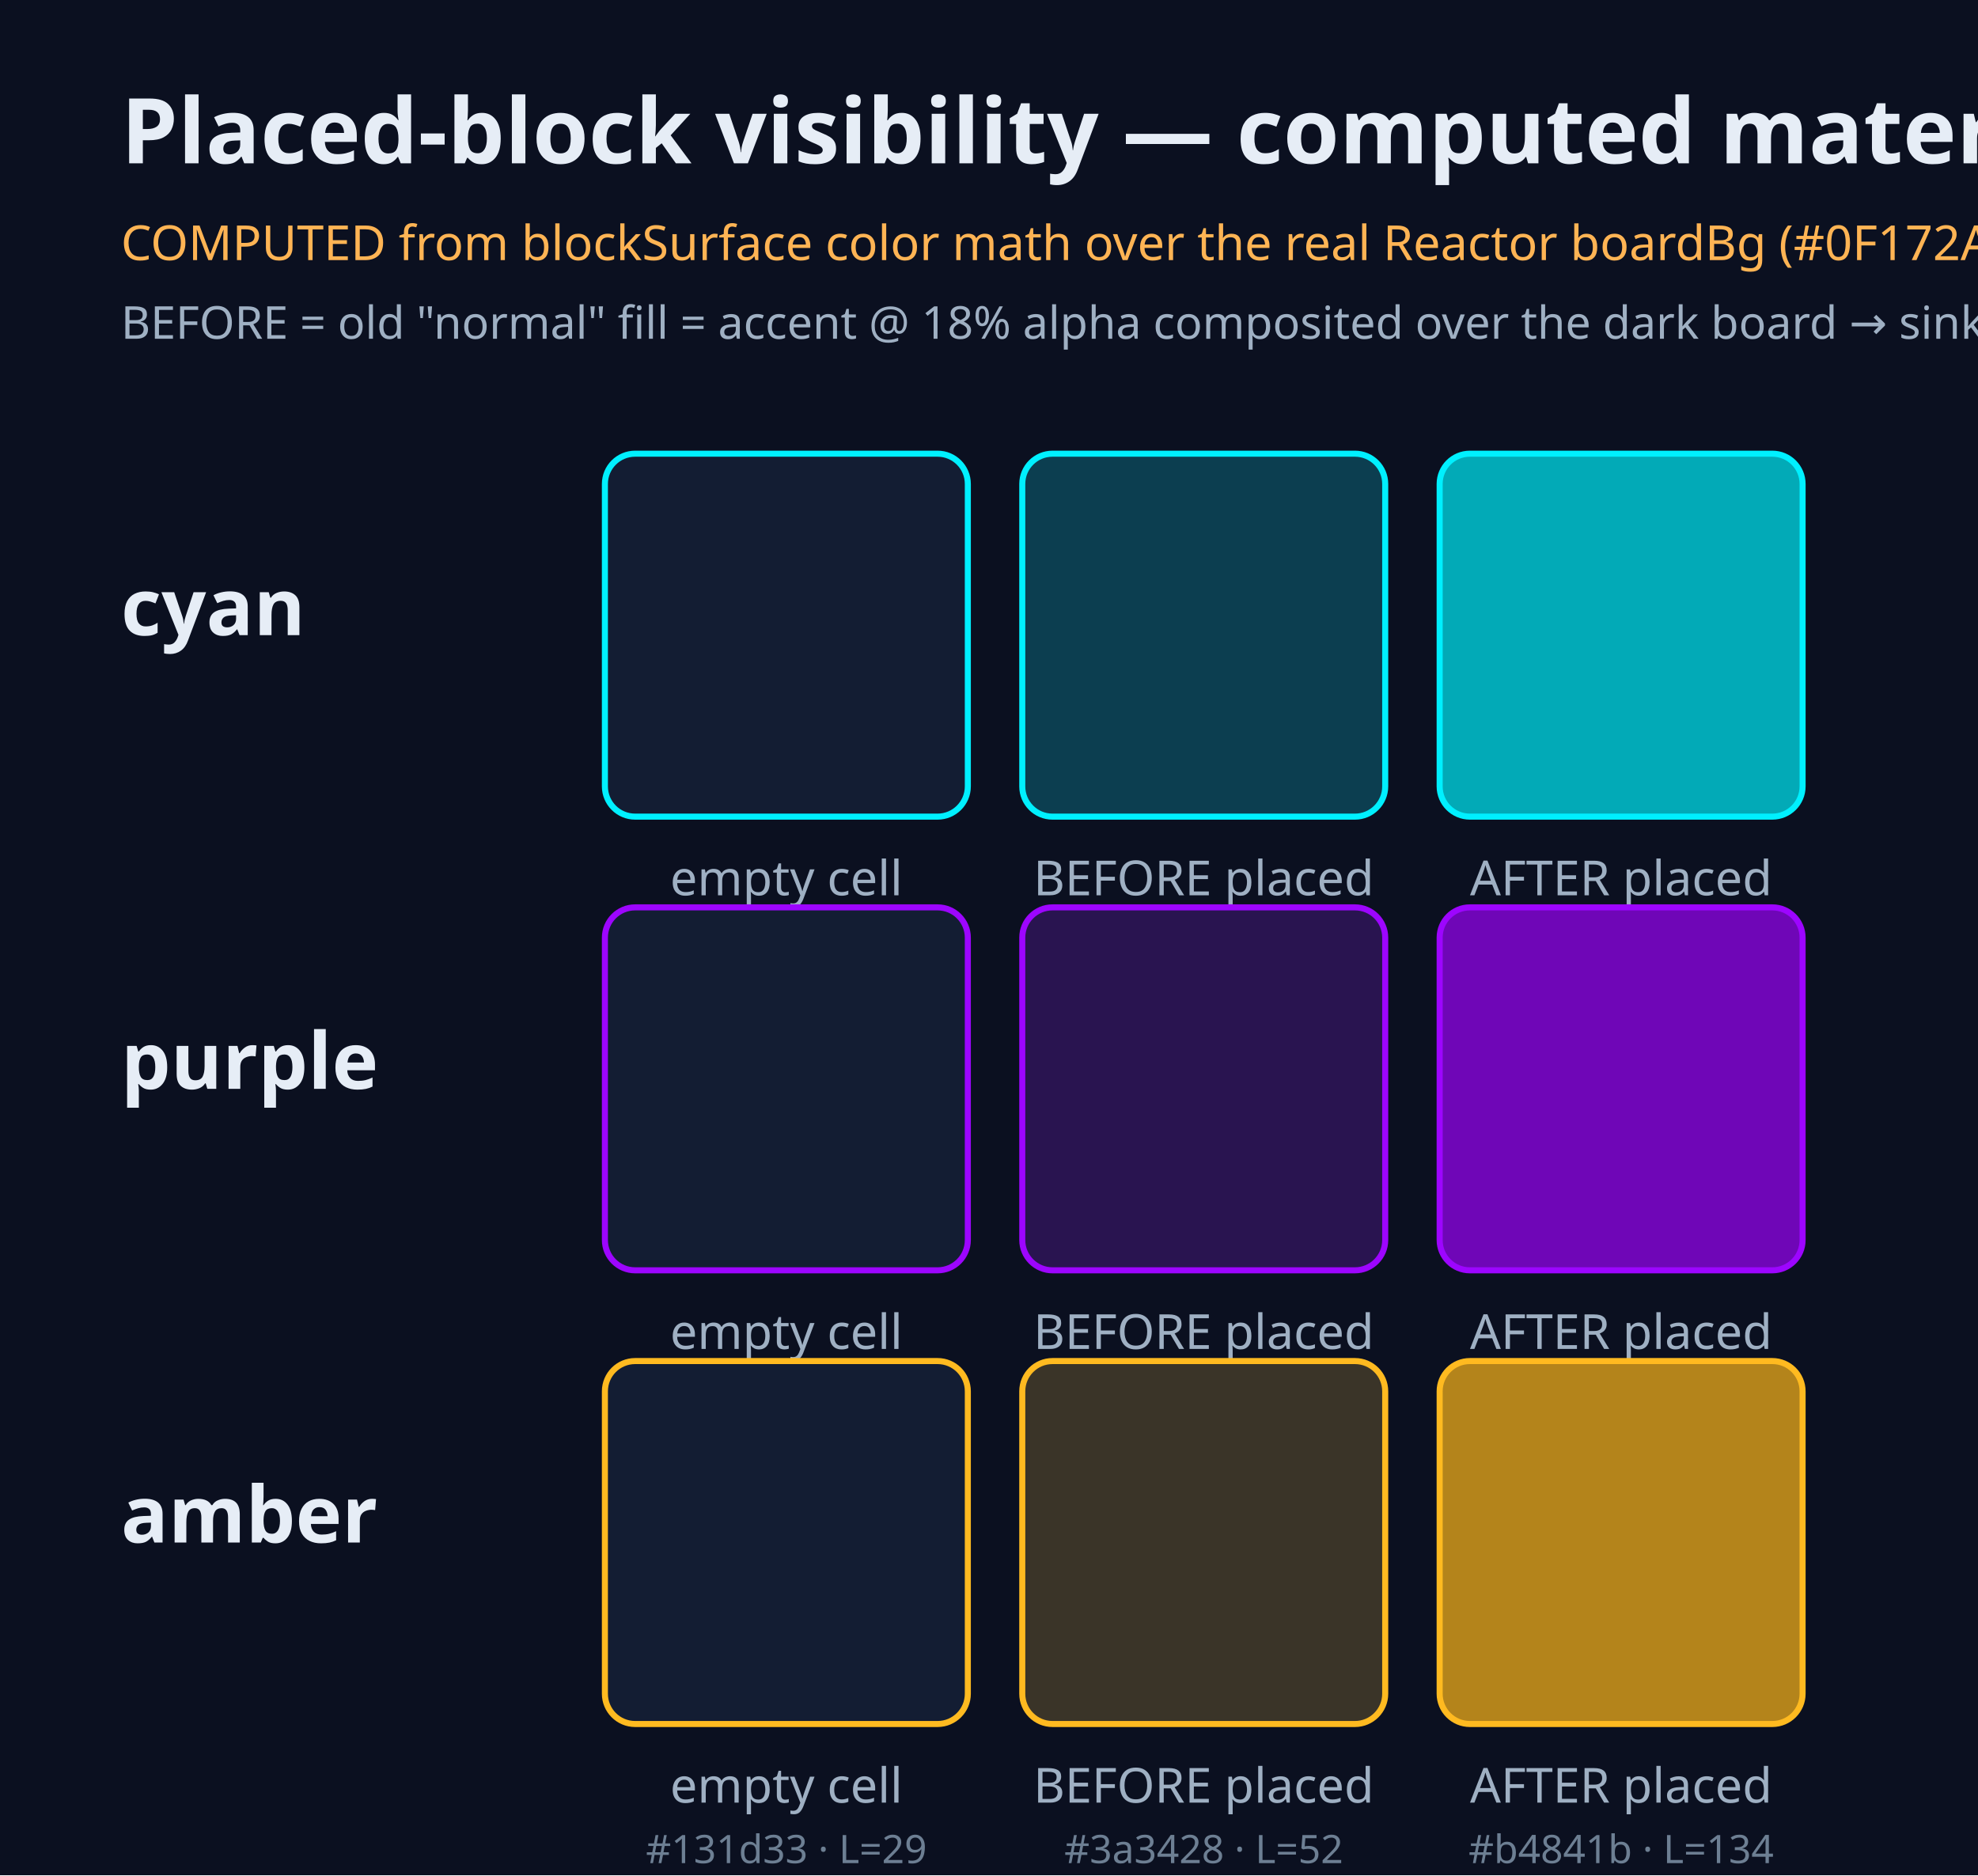
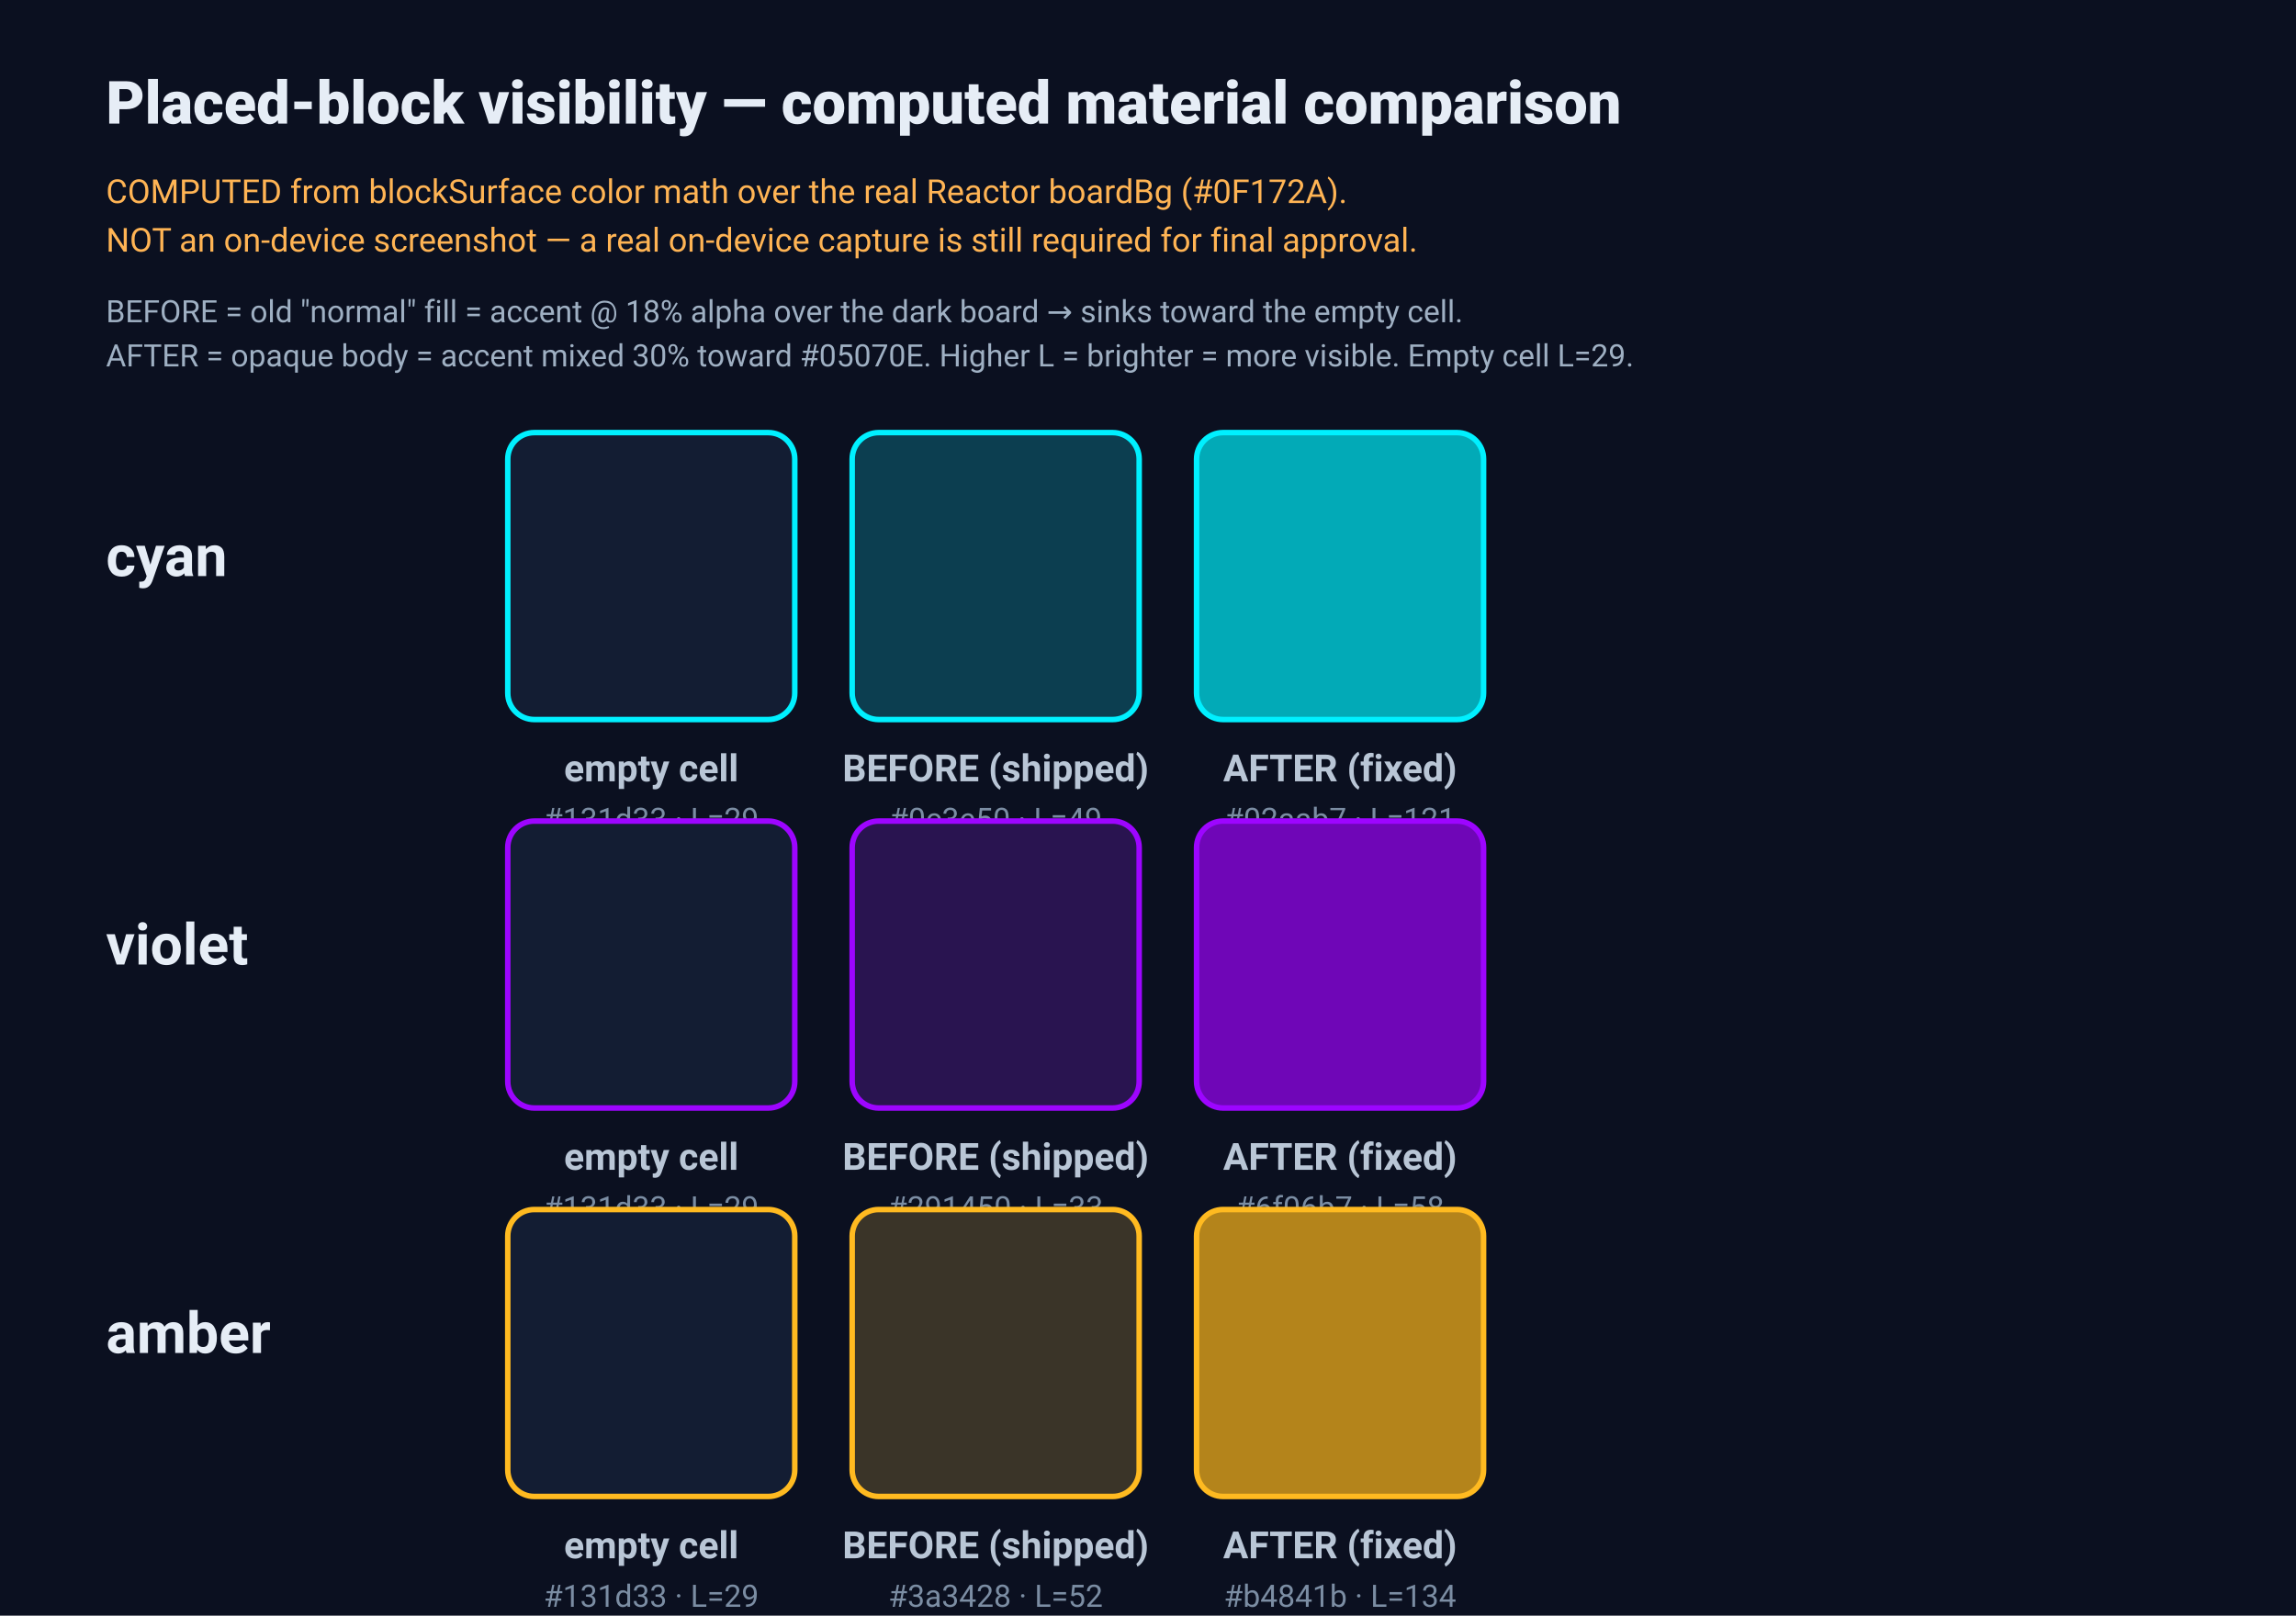
- <svg xmlns="http://www.w3.org/2000/svg" width="654" height="620" viewBox="0 0 654 620" font-family="system-ui,Segoe UI,sans-serif">
-   <rect width="654" height="620" fill="#0b1020" />
-   <text x="40" y="54" fill="#e6edf6" font-size="30" font-weight="800">Placed-block visibility — computed material comparison</text>
-   <text x="40" y="86" fill="#ffb454" font-size="16">COMPUTED from blockSurface color math over the real Reactor boardBg (#0F172A). NOT an on-device screenshot — on-device capture still required for approval.</text>
-   <text x="40" y="112" fill="#9fb0c3" font-size="15">BEFORE = old "normal" fill = accent @ 18% alpha composited over the dark board → sinks toward the empty cell (near-equal luminance). AFTER = opaque body (accent mixed toward #05070E).</text>
-   <text x="40" y="210" fill="#e6edf6" font-size="26" font-weight="700">cyan</text>
-   <text x="40" y="360" fill="#e6edf6" font-size="26" font-weight="700">purple</text>
-   <text x="40" y="510" fill="#e6edf6" font-size="26" font-weight="700">amber</text>
-   <rect x="200" y="150" width="120" height="120" rx="10" fill="#0F172A" />
-   <rect x="200" y="150" width="120" height="120" rx="10" fill="#131d33" stroke="#00F0FF" stroke-width="2" />
-   <text x="260" y="296" fill="#9fb0c3" font-size="16" text-anchor="middle">empty cell</text>
-   <text x="260" y="316" fill="#6d7f93" font-size="13" text-anchor="middle">#131d33 · L=29</text>
-   <rect x="338" y="150" width="120" height="120" rx="10" fill="#0F172A" />
-   <rect x="338" y="150" width="120" height="120" rx="10" fill="#0c3e50" stroke="#00F0FF" stroke-width="2" />
-   <text x="398" y="296" fill="#9fb0c3" font-size="16" text-anchor="middle">BEFORE placed</text>
-   <text x="398" y="316" fill="#6d7f93" font-size="13" text-anchor="middle">#0c3e50 · L=49</text>
-   <rect x="476" y="150" width="120" height="120" rx="10" fill="#0F172A" />
-   <rect x="476" y="150" width="120" height="120" rx="10" fill="#02aab7" stroke="#00F0FF" stroke-width="2" />
-   <text x="536" y="296" fill="#9fb0c3" font-size="16" text-anchor="middle">AFTER placed</text>
-   <text x="536" y="316" fill="#6d7f93" font-size="13" text-anchor="middle">#02aab7 · L=121</text>
-   <rect x="200" y="300" width="120" height="120" rx="10" fill="#0F172A" />
-   <rect x="200" y="300" width="120" height="120" rx="10" fill="#131d33" stroke="#9D05FF" stroke-width="2" />
-   <text x="260" y="446" fill="#9fb0c3" font-size="16" text-anchor="middle">empty cell</text>
-   <text x="260" y="466" fill="#6d7f93" font-size="13" text-anchor="middle">#131d33 · L=29</text>
-   <rect x="338" y="300" width="120" height="120" rx="10" fill="#0F172A" />
-   <rect x="338" y="300" width="120" height="120" rx="10" fill="#291450" stroke="#9D05FF" stroke-width="2" />
-   <text x="398" y="446" fill="#9fb0c3" font-size="16" text-anchor="middle">BEFORE placed</text>
-   <text x="398" y="466" fill="#6d7f93" font-size="13" text-anchor="middle">#291450 · L=33</text>
-   <rect x="476" y="300" width="120" height="120" rx="10" fill="#0F172A" />
-   <rect x="476" y="300" width="120" height="120" rx="10" fill="#6f06b7" stroke="#9D05FF" stroke-width="2" />
-   <text x="536" y="446" fill="#9fb0c3" font-size="16" text-anchor="middle">AFTER placed</text>
-   <text x="536" y="466" fill="#6d7f93" font-size="13" text-anchor="middle">#6f06b7 · L=58</text>
-   <rect x="200" y="450" width="120" height="120" rx="10" fill="#0F172A" />
-   <rect x="200" y="450" width="120" height="120" rx="10" fill="#131d33" stroke="#FFBA20" stroke-width="2" />
-   <text x="260" y="596" fill="#9fb0c3" font-size="16" text-anchor="middle">empty cell</text>
-   <text x="260" y="616" fill="#6d7f93" font-size="13" text-anchor="middle">#131d33 · L=29</text>
-   <rect x="338" y="450" width="120" height="120" rx="10" fill="#0F172A" />
-   <rect x="338" y="450" width="120" height="120" rx="10" fill="#3a3428" stroke="#FFBA20" stroke-width="2" />
-   <text x="398" y="596" fill="#9fb0c3" font-size="16" text-anchor="middle">BEFORE placed</text>
-   <text x="398" y="616" fill="#6d7f93" font-size="13" text-anchor="middle">#3a3428 · L=52</text>
-   <rect x="476" y="450" width="120" height="120" rx="10" fill="#0F172A" />
-   <rect x="476" y="450" width="120" height="120" rx="10" fill="#b4841b" stroke="#FFBA20" stroke-width="2" />
-   <text x="536" y="596" fill="#9fb0c3" font-size="16" text-anchor="middle">AFTER placed</text>
-   <text x="536" y="616" fill="#6d7f93" font-size="13" text-anchor="middle">#b4841b · L=134</text>
+ <svg xmlns="http://www.w3.org/2000/svg" width="1040" height="732" viewBox="0 0 1040 732" font-family="system-ui,Segoe UI,Roboto,sans-serif">
+   <rect width="1040" height="732" fill="#0b1020" />
+   <text x="48" y="56" fill="#e6edf6" font-size="27" font-weight="800">Placed-block visibility — computed material comparison</text>
+   <text x="48" y="92" fill="#ffb454" font-size="15">COMPUTED from blockSurface color math over the real Reactor boardBg (#0F172A).</text>
+   <text x="48" y="114" fill="#ffb454" font-size="15">NOT an on-device screenshot — a real on-device capture is still required for final approval.</text>
+   <text x="48" y="146" fill="#9fb0c3" font-size="14">BEFORE = old "normal" fill = accent @ 18% alpha over the dark board → sinks toward the empty cell.</text>
+   <text x="48" y="166" fill="#9fb0c3" font-size="14">AFTER = opaque body = accent mixed 30% toward #05070E. Higher L = brighter = more visible. Empty cell L=29.</text>
+   <text x="48" y="261" fill="#e6edf6" font-size="26" font-weight="700">cyan</text>
+   <rect x="230" y="196" width="130" height="130" rx="12" fill="#0F172A" />
+   <rect x="230" y="196" width="130" height="130" rx="12" fill="#131d33" stroke="#00F0FF" stroke-width="2.5" />
+   <text x="295" y="354" fill="#b9c6d6" font-size="17" text-anchor="middle" font-weight="600">empty cell</text>
+   <text x="295" y="376" fill="#7b8da3" font-size="14" text-anchor="middle">#131d33 · L=29</text>
+   <rect x="386" y="196" width="130" height="130" rx="12" fill="#0F172A" />
+   <rect x="386" y="196" width="130" height="130" rx="12" fill="#0c3e50" stroke="#00F0FF" stroke-width="2.5" />
+   <text x="451" y="354" fill="#b9c6d6" font-size="17" text-anchor="middle" font-weight="600">BEFORE (shipped)</text>
+   <text x="451" y="376" fill="#7b8da3" font-size="14" text-anchor="middle">#0c3e50 · L=49</text>
+   <rect x="542" y="196" width="130" height="130" rx="12" fill="#0F172A" />
+   <rect x="542" y="196" width="130" height="130" rx="12" fill="#02aab7" stroke="#00F0FF" stroke-width="2.5" />
+   <text x="607" y="354" fill="#b9c6d6" font-size="17" text-anchor="middle" font-weight="600">AFTER (fixed)</text>
+   <text x="607" y="376" fill="#7b8da3" font-size="14" text-anchor="middle">#02aab7 · L=121</text>
+   <text x="48" y="437" fill="#e6edf6" font-size="26" font-weight="700">violet</text>
+   <rect x="230" y="372" width="130" height="130" rx="12" fill="#0F172A" />
+   <rect x="230" y="372" width="130" height="130" rx="12" fill="#131d33" stroke="#9D05FF" stroke-width="2.5" />
+   <text x="295" y="530" fill="#b9c6d6" font-size="17" text-anchor="middle" font-weight="600">empty cell</text>
+   <text x="295" y="552" fill="#7b8da3" font-size="14" text-anchor="middle">#131d33 · L=29</text>
+   <rect x="386" y="372" width="130" height="130" rx="12" fill="#0F172A" />
+   <rect x="386" y="372" width="130" height="130" rx="12" fill="#291450" stroke="#9D05FF" stroke-width="2.5" />
+   <text x="451" y="530" fill="#b9c6d6" font-size="17" text-anchor="middle" font-weight="600">BEFORE (shipped)</text>
+   <text x="451" y="552" fill="#7b8da3" font-size="14" text-anchor="middle">#291450 · L=33</text>
+   <rect x="542" y="372" width="130" height="130" rx="12" fill="#0F172A" />
+   <rect x="542" y="372" width="130" height="130" rx="12" fill="#6f06b7" stroke="#9D05FF" stroke-width="2.5" />
+   <text x="607" y="530" fill="#b9c6d6" font-size="17" text-anchor="middle" font-weight="600">AFTER (fixed)</text>
+   <text x="607" y="552" fill="#7b8da3" font-size="14" text-anchor="middle">#6f06b7 · L=58</text>
+   <text x="48" y="613" fill="#e6edf6" font-size="26" font-weight="700">amber</text>
+   <rect x="230" y="548" width="130" height="130" rx="12" fill="#0F172A" />
+   <rect x="230" y="548" width="130" height="130" rx="12" fill="#131d33" stroke="#FFBA20" stroke-width="2.5" />
+   <text x="295" y="706" fill="#b9c6d6" font-size="17" text-anchor="middle" font-weight="600">empty cell</text>
+   <text x="295" y="728" fill="#7b8da3" font-size="14" text-anchor="middle">#131d33 · L=29</text>
+   <rect x="386" y="548" width="130" height="130" rx="12" fill="#0F172A" />
+   <rect x="386" y="548" width="130" height="130" rx="12" fill="#3a3428" stroke="#FFBA20" stroke-width="2.5" />
+   <text x="451" y="706" fill="#b9c6d6" font-size="17" text-anchor="middle" font-weight="600">BEFORE (shipped)</text>
+   <text x="451" y="728" fill="#7b8da3" font-size="14" text-anchor="middle">#3a3428 · L=52</text>
+   <rect x="542" y="548" width="130" height="130" rx="12" fill="#0F172A" />
+   <rect x="542" y="548" width="130" height="130" rx="12" fill="#b4841b" stroke="#FFBA20" stroke-width="2.5" />
+   <text x="607" y="706" fill="#b9c6d6" font-size="17" text-anchor="middle" font-weight="600">AFTER (fixed)</text>
+   <text x="607" y="728" fill="#7b8da3" font-size="14" text-anchor="middle">#b4841b · L=134</text>
</svg>
